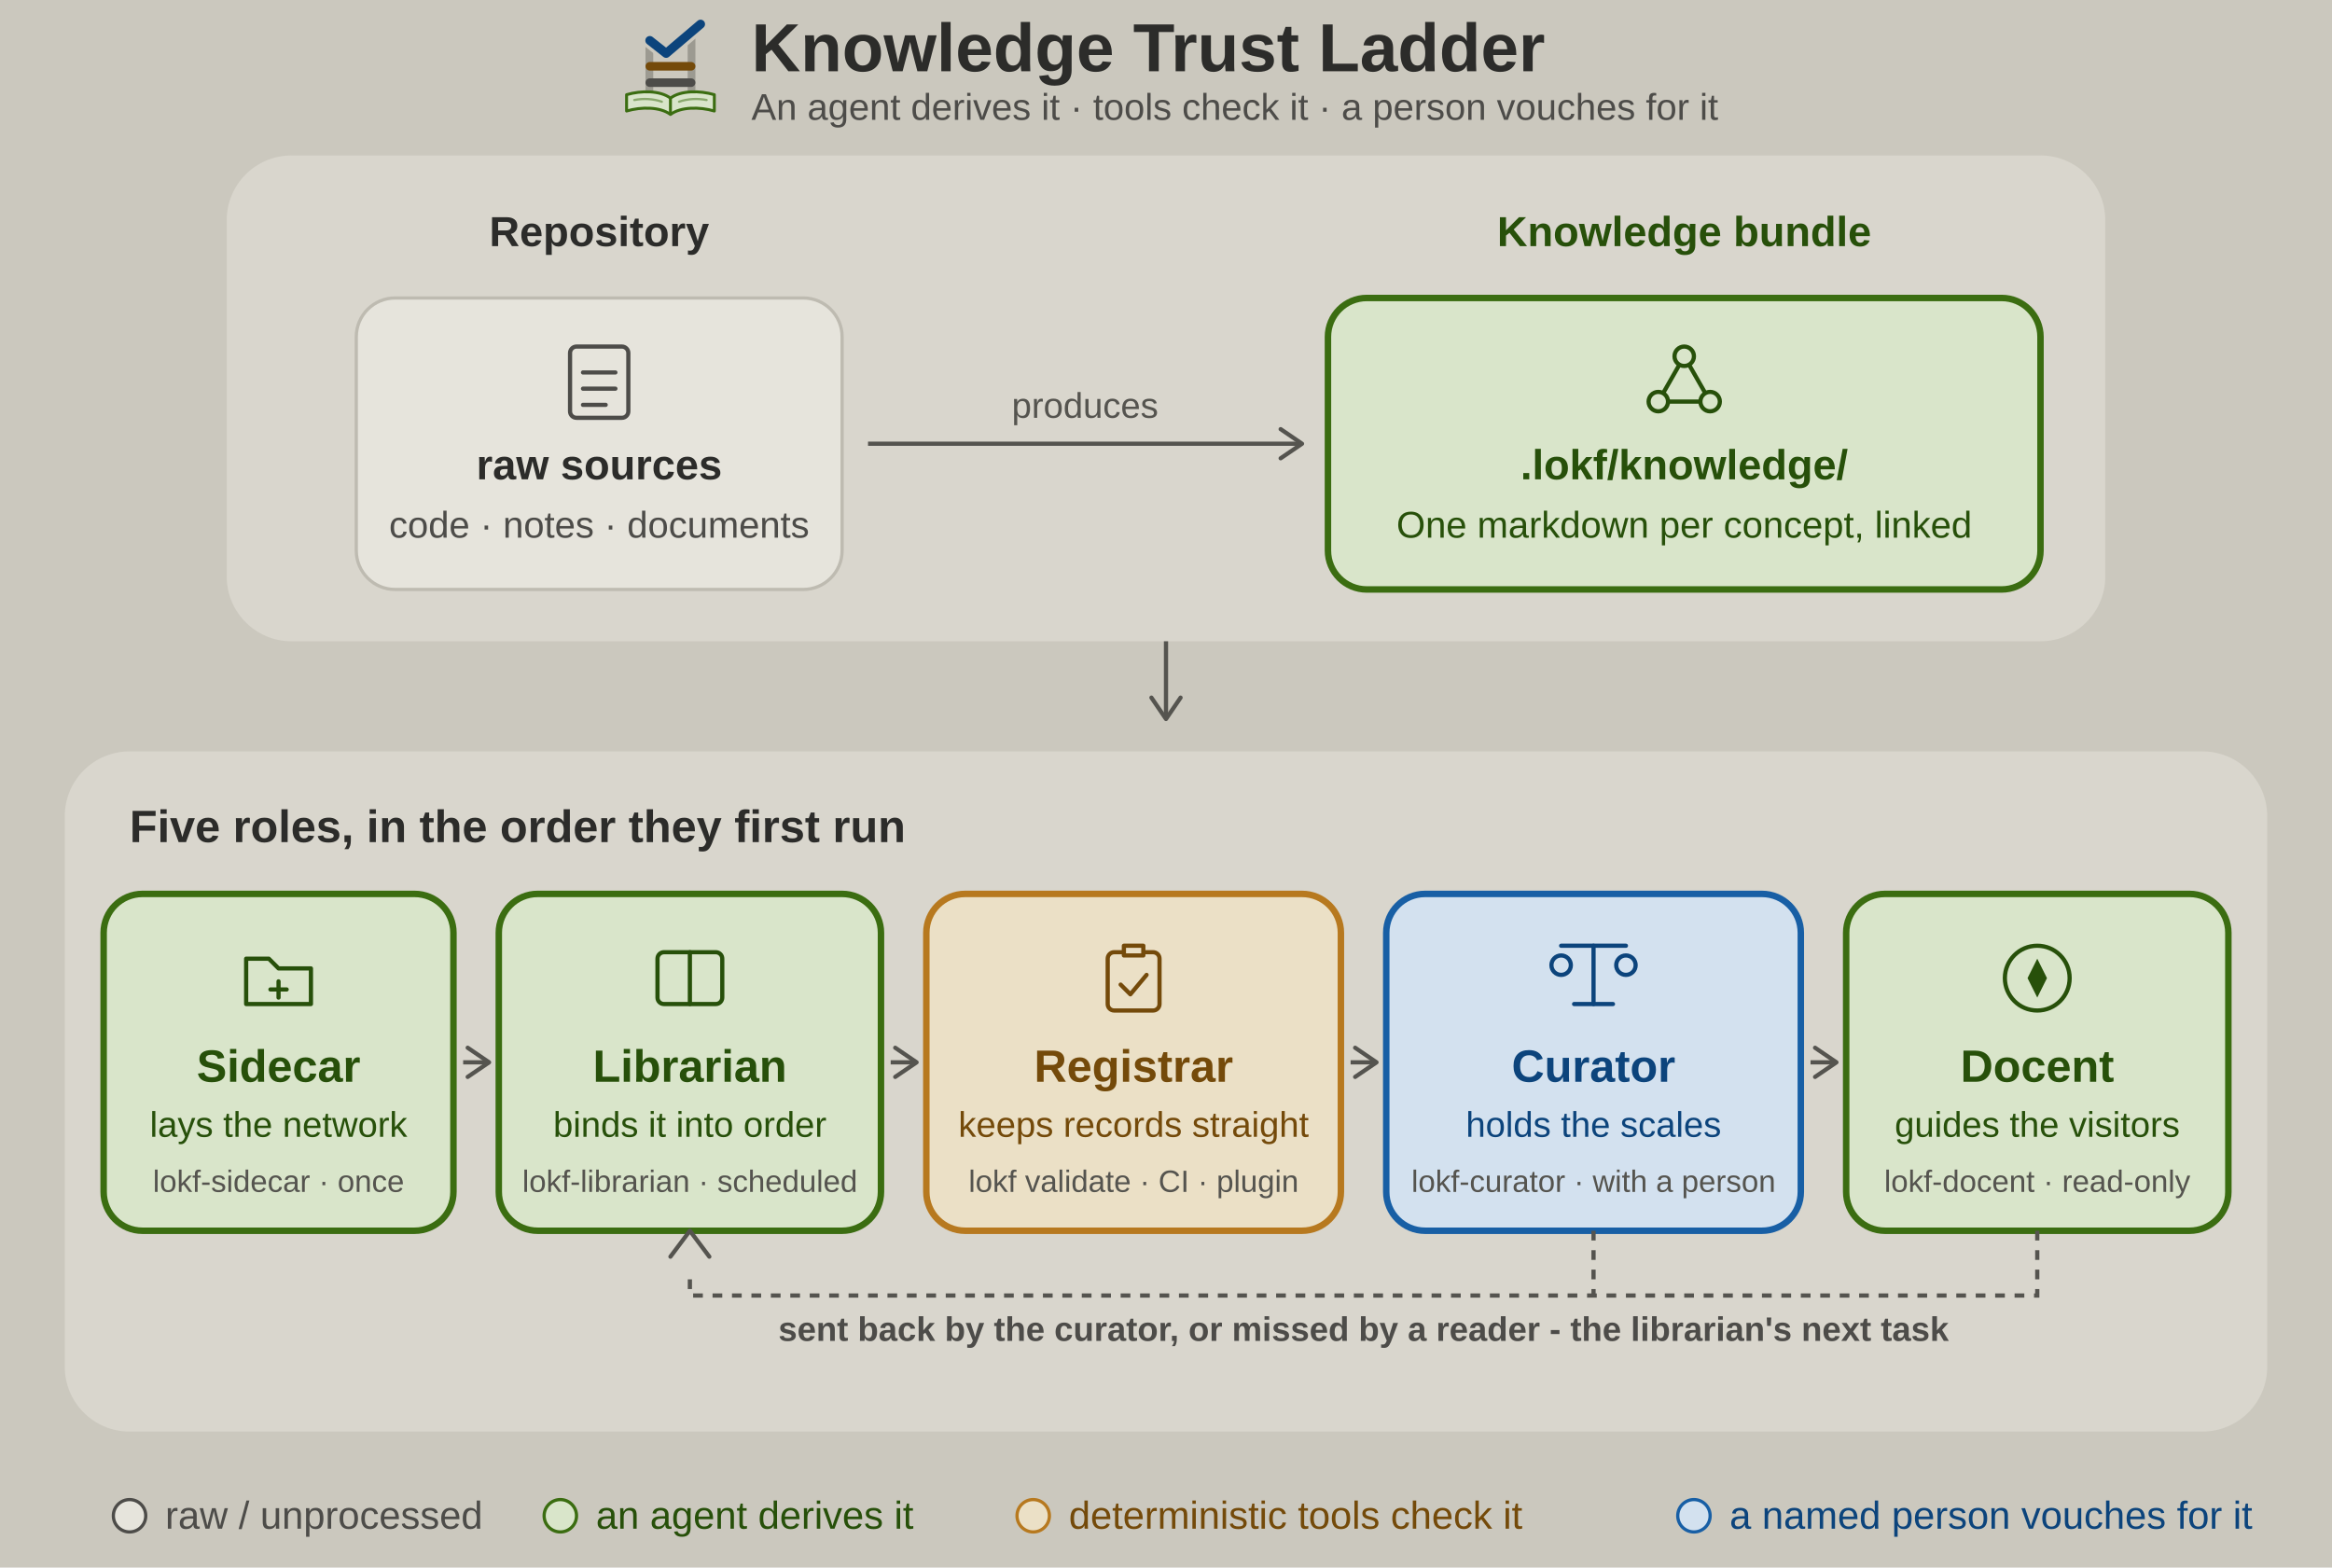
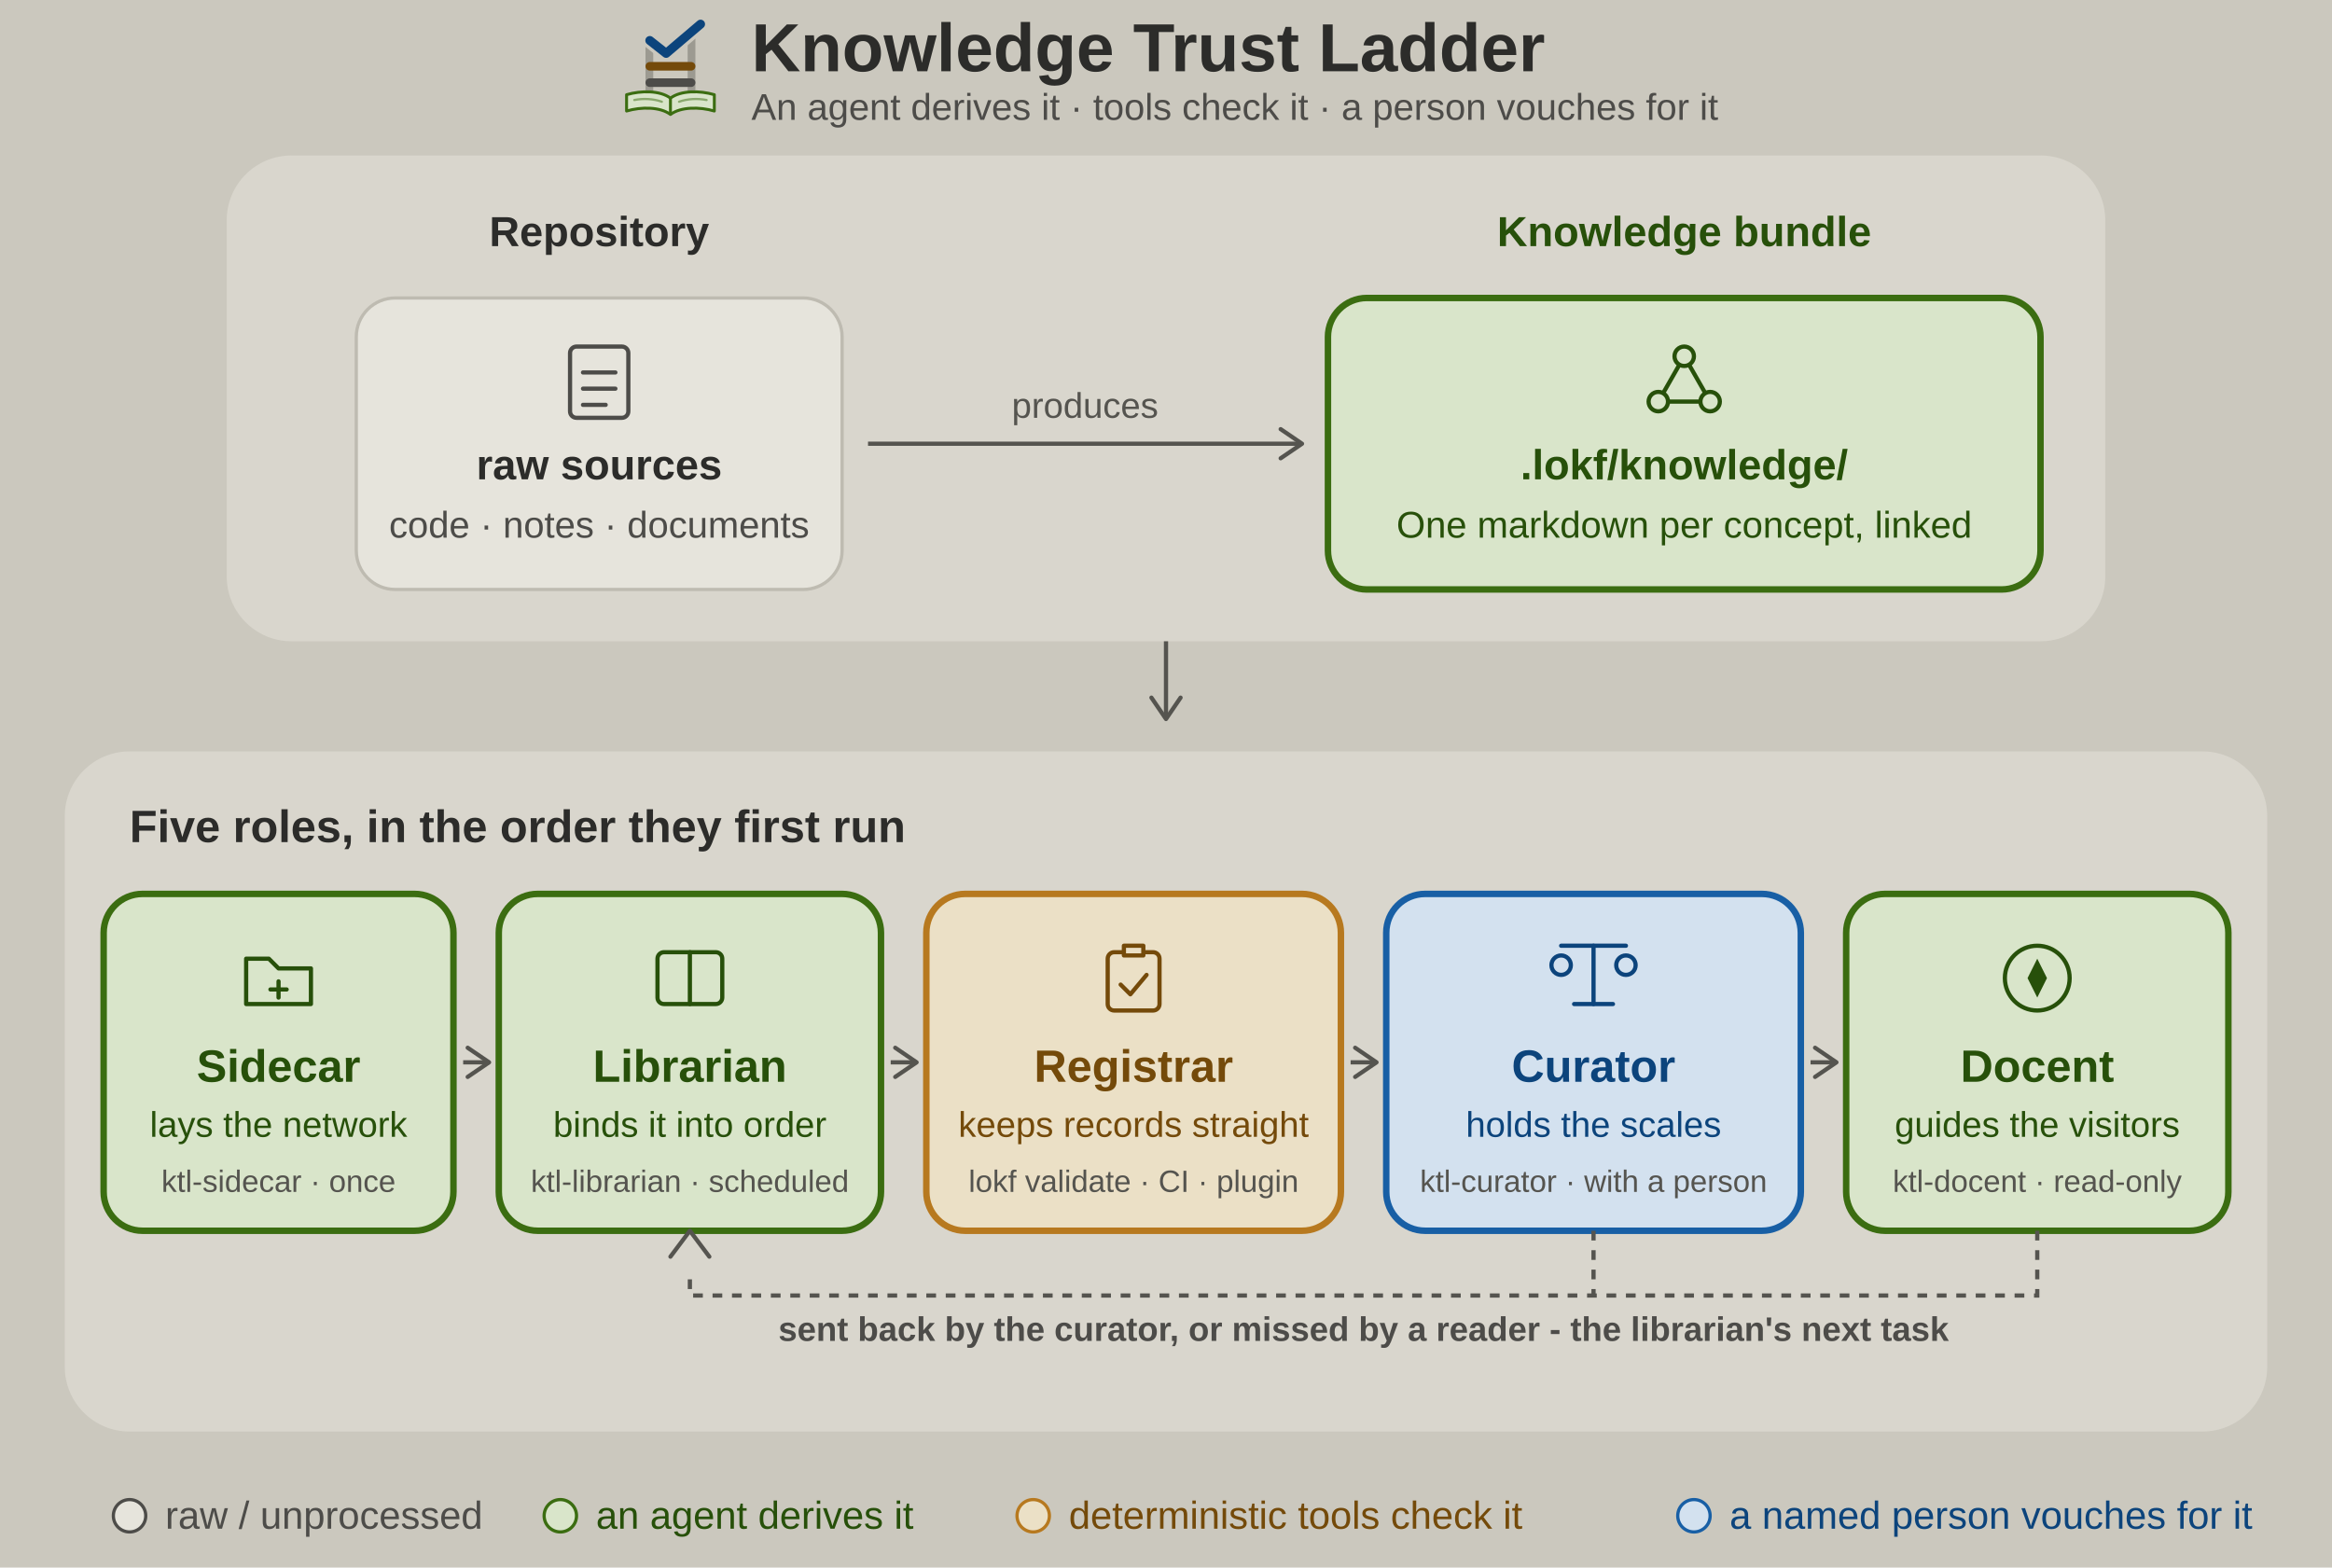
<svg xmlns="http://www.w3.org/2000/svg" width="720" height="484" viewBox="0 0 720 484" role="img" aria-labelledby="t d">
  <rect width="720" height="484" fill="#CBC8BE" />
  <g transform="translate(190,4) scale(0.53125)">
    <rect x="17.5" y="12" width="4.5" height="38" rx="2.25" fill="#9C9A91" />
    <rect x="42" y="12" width="4.5" height="38" rx="2.25" fill="#9C9A91" />
    <rect x="17.5" y="38" width="29" height="5" rx="2.5" fill="#4D4C49" />
    <rect x="17.5" y="28.5" width="29" height="5" rx="2.5" fill="#744A0A" />
    <path d="M20 16 L29.5 23.5 L49.5 6.5" fill="none" stroke="#CBC8BE" stroke-width="9" stroke-linecap="round" stroke-linejoin="round" />
    <path d="M20 16 L29.5 23.5 L49.5 6.5" fill="none" stroke="#0C447C" stroke-width="5.2" stroke-linecap="round" stroke-linejoin="round" />
    <path d="M32 49.5 C26 45 15 45 6.5 47.5 v9.5 C15 54.5 26 54.5 32 59 C38 54.5 49 54.5 57.5 57 v-9.5 C49 45 38 45 32 49.5 z" fill="#D9E5CA" stroke="#3B6D11" stroke-width="1.7" stroke-linejoin="round" />
    <line x1="32" y1="49.5" x2="32" y2="59" stroke="#3B6D11" stroke-width="1.7" />
    <path d="M11 50.6 C16 49.6 22 49.8 27 51.6 M37 51.6 C42 49.8 48 49.6 53 50.6" fill="none" stroke="#3B6D11" stroke-opacity=".5" stroke-width="1.3" stroke-linecap="round" />
  </g>
  <text x="232" y="22" font-family="Arial, sans-serif" font-size="21" font-weight="700" fill="#2C2C2A">Knowledge Trust Ladder</text>
  <text x="232" y="37" font-family="Arial, sans-serif" font-size="11.5" fill="#4D4C49">An agent derives it · tools check it · a person vouches for it</text>
  <rect x="70" y="48" width="580" height="150" rx="20" fill="#D9D6CD" />
  <text x="185" y="76" text-anchor="middle" font-family="Arial, sans-serif" font-size="13" font-weight="700" fill="#2C2C2A">Repository</text>
  <text x="520" y="76" text-anchor="middle" font-family="Arial, sans-serif" font-size="13" font-weight="700" fill="#27500A">Knowledge bundle</text>
  <rect x="110" y="92" width="150" height="90" rx="12" fill="#E6E4DC" stroke="#BEBBB1" stroke-width="1" />
  <g transform="translate(185,118)" stroke="#4D4C49" stroke-width="1.3" fill="none" stroke-linecap="round" stroke-linejoin="round">
    <rect x="-9" y="-11" width="18" height="22" rx="2" />
    <line x1="-5" y1="-3" x2="5" y2="-3" />
    <line x1="-5" y1="2" x2="5" y2="2" />
    <line x1="-5" y1="7" x2="2" y2="7" />
  </g>
  <text x="185" y="148" text-anchor="middle" font-family="Arial, sans-serif" font-size="13" font-weight="700" fill="#2C2C2A">raw sources</text>
  <text x="185" y="166" text-anchor="middle" font-family="Arial, sans-serif" font-size="11.5" fill="#4D4C49">code · notes · documents</text>
  <line x1="268" y1="137" x2="402" y2="137" stroke="#55544F" stroke-width="1.3" />
  <path d="M395.4 141.5 L402 137 L395.4 132.5" fill="none" stroke="#55544F" stroke-width="1.3" stroke-linecap="round" stroke-linejoin="round" />
  <text x="335.0" y="129.0" text-anchor="middle" font-family="Arial, sans-serif" font-size="11" fill="#55544F">produces</text>
  <rect x="410" y="92" width="220" height="90" rx="12" fill="#D9E5CA" stroke="#3B6D11" stroke-width="2" />
  <g transform="translate(520,118)" stroke="#27500A" stroke-width="1.3" fill="none" stroke-linecap="round" stroke-linejoin="round">
    <line x1="-8" y1="6" x2="0" y2="-8" />
    <line x1="8" y1="6" x2="0" y2="-8" />
    <line x1="-8" y1="6" x2="8" y2="6" />
    <circle cx="0" cy="-8" r="3" fill="#D9E5CA" />
    <circle cx="-8" cy="6" r="3" fill="#D9E5CA" />
    <circle cx="8" cy="6" r="3" fill="#D9E5CA" />
  </g>
  <text x="520" y="148" text-anchor="middle" font-family="Arial, sans-serif" font-size="13" font-weight="700" fill="#27500A">.lokf/knowledge/</text>
  <text x="520" y="166" text-anchor="middle" font-family="Arial, sans-serif" font-size="11.5" fill="#27500A">One markdown per concept, linked</text>
  <line x1="360" y1="198" x2="360" y2="222" stroke="#55544F" stroke-width="1.3" />
  <path d="M355.5 215.4 L360 222 L364.5 215.4" fill="none" stroke="#55544F" stroke-width="1.3" stroke-linecap="round" stroke-linejoin="round" />
  <rect x="20" y="232" width="680" height="210" rx="20" fill="#D9D6CD" />
  <text x="40" y="260" font-family="Arial, sans-serif" font-size="14" font-weight="700" fill="#2C2C2A">Five roles, in the order they first run</text>
  <rect x="32" y="276" width="108" height="104" rx="12" fill="#D9E5CA" stroke="#3B6D11" stroke-width="2" />
  <g transform="translate(86,302)" stroke="#27500A" stroke-width="1.3" fill="none" stroke-linecap="round" stroke-linejoin="round">
    <path d="M-10 -6 h7 l3 3 h10 v11 h-20 z" />
    <line x1="0" y1="1" x2="0" y2="6" />
    <line x1="-2.5" y1="3.5" x2="2.5" y2="3.5" />
  </g>
  <text x="86" y="334" text-anchor="middle" font-family="Arial, sans-serif" font-size="14" font-weight="700" fill="#27500A">Sidecar</text>
  <text x="86" y="351" text-anchor="middle" font-family="Arial, sans-serif" font-size="11" fill="#27500A">lays the network</text>
-   <text x="86" y="368" text-anchor="middle" font-family="Arial, sans-serif" font-size="9.5" fill="#55544F">lokf-sidecar · once</text>
+   <text x="86" y="368" text-anchor="middle" font-family="Arial, sans-serif" font-size="9.5" fill="#55544F">ktl-sidecar · once</text>
  <line x1="143" y1="328" x2="151" y2="328" stroke="#55544F" stroke-width="1.3" />
  <path d="M144.4 332.5 L151 328 L144.4 323.5" fill="none" stroke="#55544F" stroke-width="1.3" stroke-linecap="round" stroke-linejoin="round" />
  <rect x="154" y="276" width="118" height="104" rx="12" fill="#D9E5CA" stroke="#3B6D11" stroke-width="2" />
  <g transform="translate(213,302)" stroke="#27500A" stroke-width="1.3" fill="none" stroke-linecap="round" stroke-linejoin="round">
    <rect x="-10" y="-8" width="20" height="16" rx="2" />
    <line x1="0" y1="-8" x2="0" y2="8" />
  </g>
  <text x="213" y="334" text-anchor="middle" font-family="Arial, sans-serif" font-size="14" font-weight="700" fill="#27500A">Librarian</text>
  <text x="213" y="351" text-anchor="middle" font-family="Arial, sans-serif" font-size="11" fill="#27500A">binds it into order</text>
-   <text x="213" y="368" text-anchor="middle" font-family="Arial, sans-serif" font-size="9.5" fill="#55544F">lokf-librarian · scheduled</text>
+   <text x="213" y="368" text-anchor="middle" font-family="Arial, sans-serif" font-size="9.5" fill="#55544F">ktl-librarian · scheduled</text>
  <line x1="275" y1="328" x2="283" y2="328" stroke="#55544F" stroke-width="1.3" />
  <path d="M276.4 332.5 L283 328 L276.4 323.5" fill="none" stroke="#55544F" stroke-width="1.3" stroke-linecap="round" stroke-linejoin="round" />
  <rect x="286" y="276" width="128" height="104" rx="12" fill="#EBE0C6" stroke="#B7791F" stroke-width="2" />
  <g transform="translate(350,302)" stroke="#744A0A" stroke-width="1.3" fill="none" stroke-linecap="round" stroke-linejoin="round">
    <rect x="-8" y="-8" width="16" height="18" rx="2" />
    <path d="M-3 -10 h6 v3 h-6 z" fill="#EBE0C6" />
    <path d="M-4 2 l3 3 l5 -6" />
  </g>
  <text x="350" y="334" text-anchor="middle" font-family="Arial, sans-serif" font-size="14" font-weight="700" fill="#744A0A">Registrar</text>
  <text x="350" y="351" text-anchor="middle" font-family="Arial, sans-serif" font-size="11" fill="#744A0A">keeps records straight</text>
  <text x="350" y="368" text-anchor="middle" font-family="Arial, sans-serif" font-size="9.5" fill="#55544F">lokf validate · CI · plugin</text>
  <line x1="417" y1="328" x2="425" y2="328" stroke="#55544F" stroke-width="1.3" />
  <path d="M418.4 332.5 L425 328 L418.4 323.5" fill="none" stroke="#55544F" stroke-width="1.3" stroke-linecap="round" stroke-linejoin="round" />
  <rect x="428" y="276" width="128" height="104" rx="12" fill="#D3E1EF" stroke="#185FA5" stroke-width="2" />
  <g transform="translate(492,302)" stroke="#0C447C" stroke-width="1.3" fill="none" stroke-linecap="round" stroke-linejoin="round">
    <line x1="0" y1="-10" x2="0" y2="8" />
    <line x1="-10" y1="-10" x2="10" y2="-10" />
    <circle cx="-10" cy="-4" r="3" fill="#D3E1EF" />
    <circle cx="10" cy="-4" r="3" fill="#D3E1EF" />
    <line x1="-6" y1="8" x2="6" y2="8" />
  </g>
  <text x="492" y="334" text-anchor="middle" font-family="Arial, sans-serif" font-size="14" font-weight="700" fill="#0C447C">Curator</text>
  <text x="492" y="351" text-anchor="middle" font-family="Arial, sans-serif" font-size="11" fill="#0C447C">holds the scales</text>
-   <text x="492" y="368" text-anchor="middle" font-family="Arial, sans-serif" font-size="9.5" fill="#55544F">lokf-curator · with a person</text>
+   <text x="492" y="368" text-anchor="middle" font-family="Arial, sans-serif" font-size="9.5" fill="#55544F">ktl-curator · with a person</text>
  <line x1="559" y1="328" x2="567" y2="328" stroke="#55544F" stroke-width="1.3" />
  <path d="M560.4 332.5 L567 328 L560.4 323.5" fill="none" stroke="#55544F" stroke-width="1.3" stroke-linecap="round" stroke-linejoin="round" />
  <rect x="570" y="276" width="118" height="104" rx="12" fill="#D9E5CA" stroke="#3B6D11" stroke-width="2" />
  <g transform="translate(629,302)" stroke="#27500A" stroke-width="1.3" fill="none" stroke-linecap="round" stroke-linejoin="round">
    <circle cx="0" cy="0" r="10" />
    <polygon points="0,-6 3,0 0,6 -3,0" fill="#27500A" stroke="none" />
  </g>
  <text x="629" y="334" text-anchor="middle" font-family="Arial, sans-serif" font-size="14" font-weight="700" fill="#27500A">Docent</text>
  <text x="629" y="351" text-anchor="middle" font-family="Arial, sans-serif" font-size="11" fill="#27500A">guides the visitors</text>
-   <text x="629" y="368" text-anchor="middle" font-family="Arial, sans-serif" font-size="9.5" fill="#55544F">lokf-docent · read-only</text>
+   <text x="629" y="368" text-anchor="middle" font-family="Arial, sans-serif" font-size="9.5" fill="#55544F">ktl-docent · read-only</text>
  <path d="M629 380 v20 H213 v-6" fill="none" stroke="#55544F" stroke-width="1.3" stroke-dasharray="3 3" />
  <path d="M492 380 v20" fill="none" stroke="#55544F" stroke-width="1.3" stroke-dasharray="3 3" />
  <path d="M207 388 L213 380 L219 388" fill="none" stroke="#55544F" stroke-width="1.3" stroke-linecap="round" stroke-linejoin="round" />
  <text x="421" y="414" text-anchor="middle" font-family="Arial, sans-serif" font-size="10.5" font-weight="700" fill="#4D4C49">sent back by the curator, or missed by a reader - the librarian's next task</text>
  <circle cx="40" cy="468" r="5" fill="#E6E4DC" stroke="#4D4C49" stroke-width="1" />
  <text x="51" y="472" font-family="Arial, sans-serif" font-size="12" fill="#4D4C49">raw / unprocessed</text>
  <circle cx="173" cy="468" r="5" fill="#D9E5CA" stroke="#3B6D11" stroke-width="1" />
  <text x="184" y="472" font-family="Arial, sans-serif" font-size="12" fill="#27500A">an agent derives it</text>
  <circle cx="319" cy="468" r="5" fill="#EBE0C6" stroke="#B7791F" stroke-width="1" />
  <text x="330" y="472" font-family="Arial, sans-serif" font-size="12" fill="#744A0A">deterministic tools check it</text>
  <circle cx="523" cy="468" r="5" fill="#D3E1EF" stroke="#185FA5" stroke-width="1" />
  <text x="534" y="472" font-family="Arial, sans-serif" font-size="12" fill="#0C447C">a named person vouches for it</text>
</svg>
